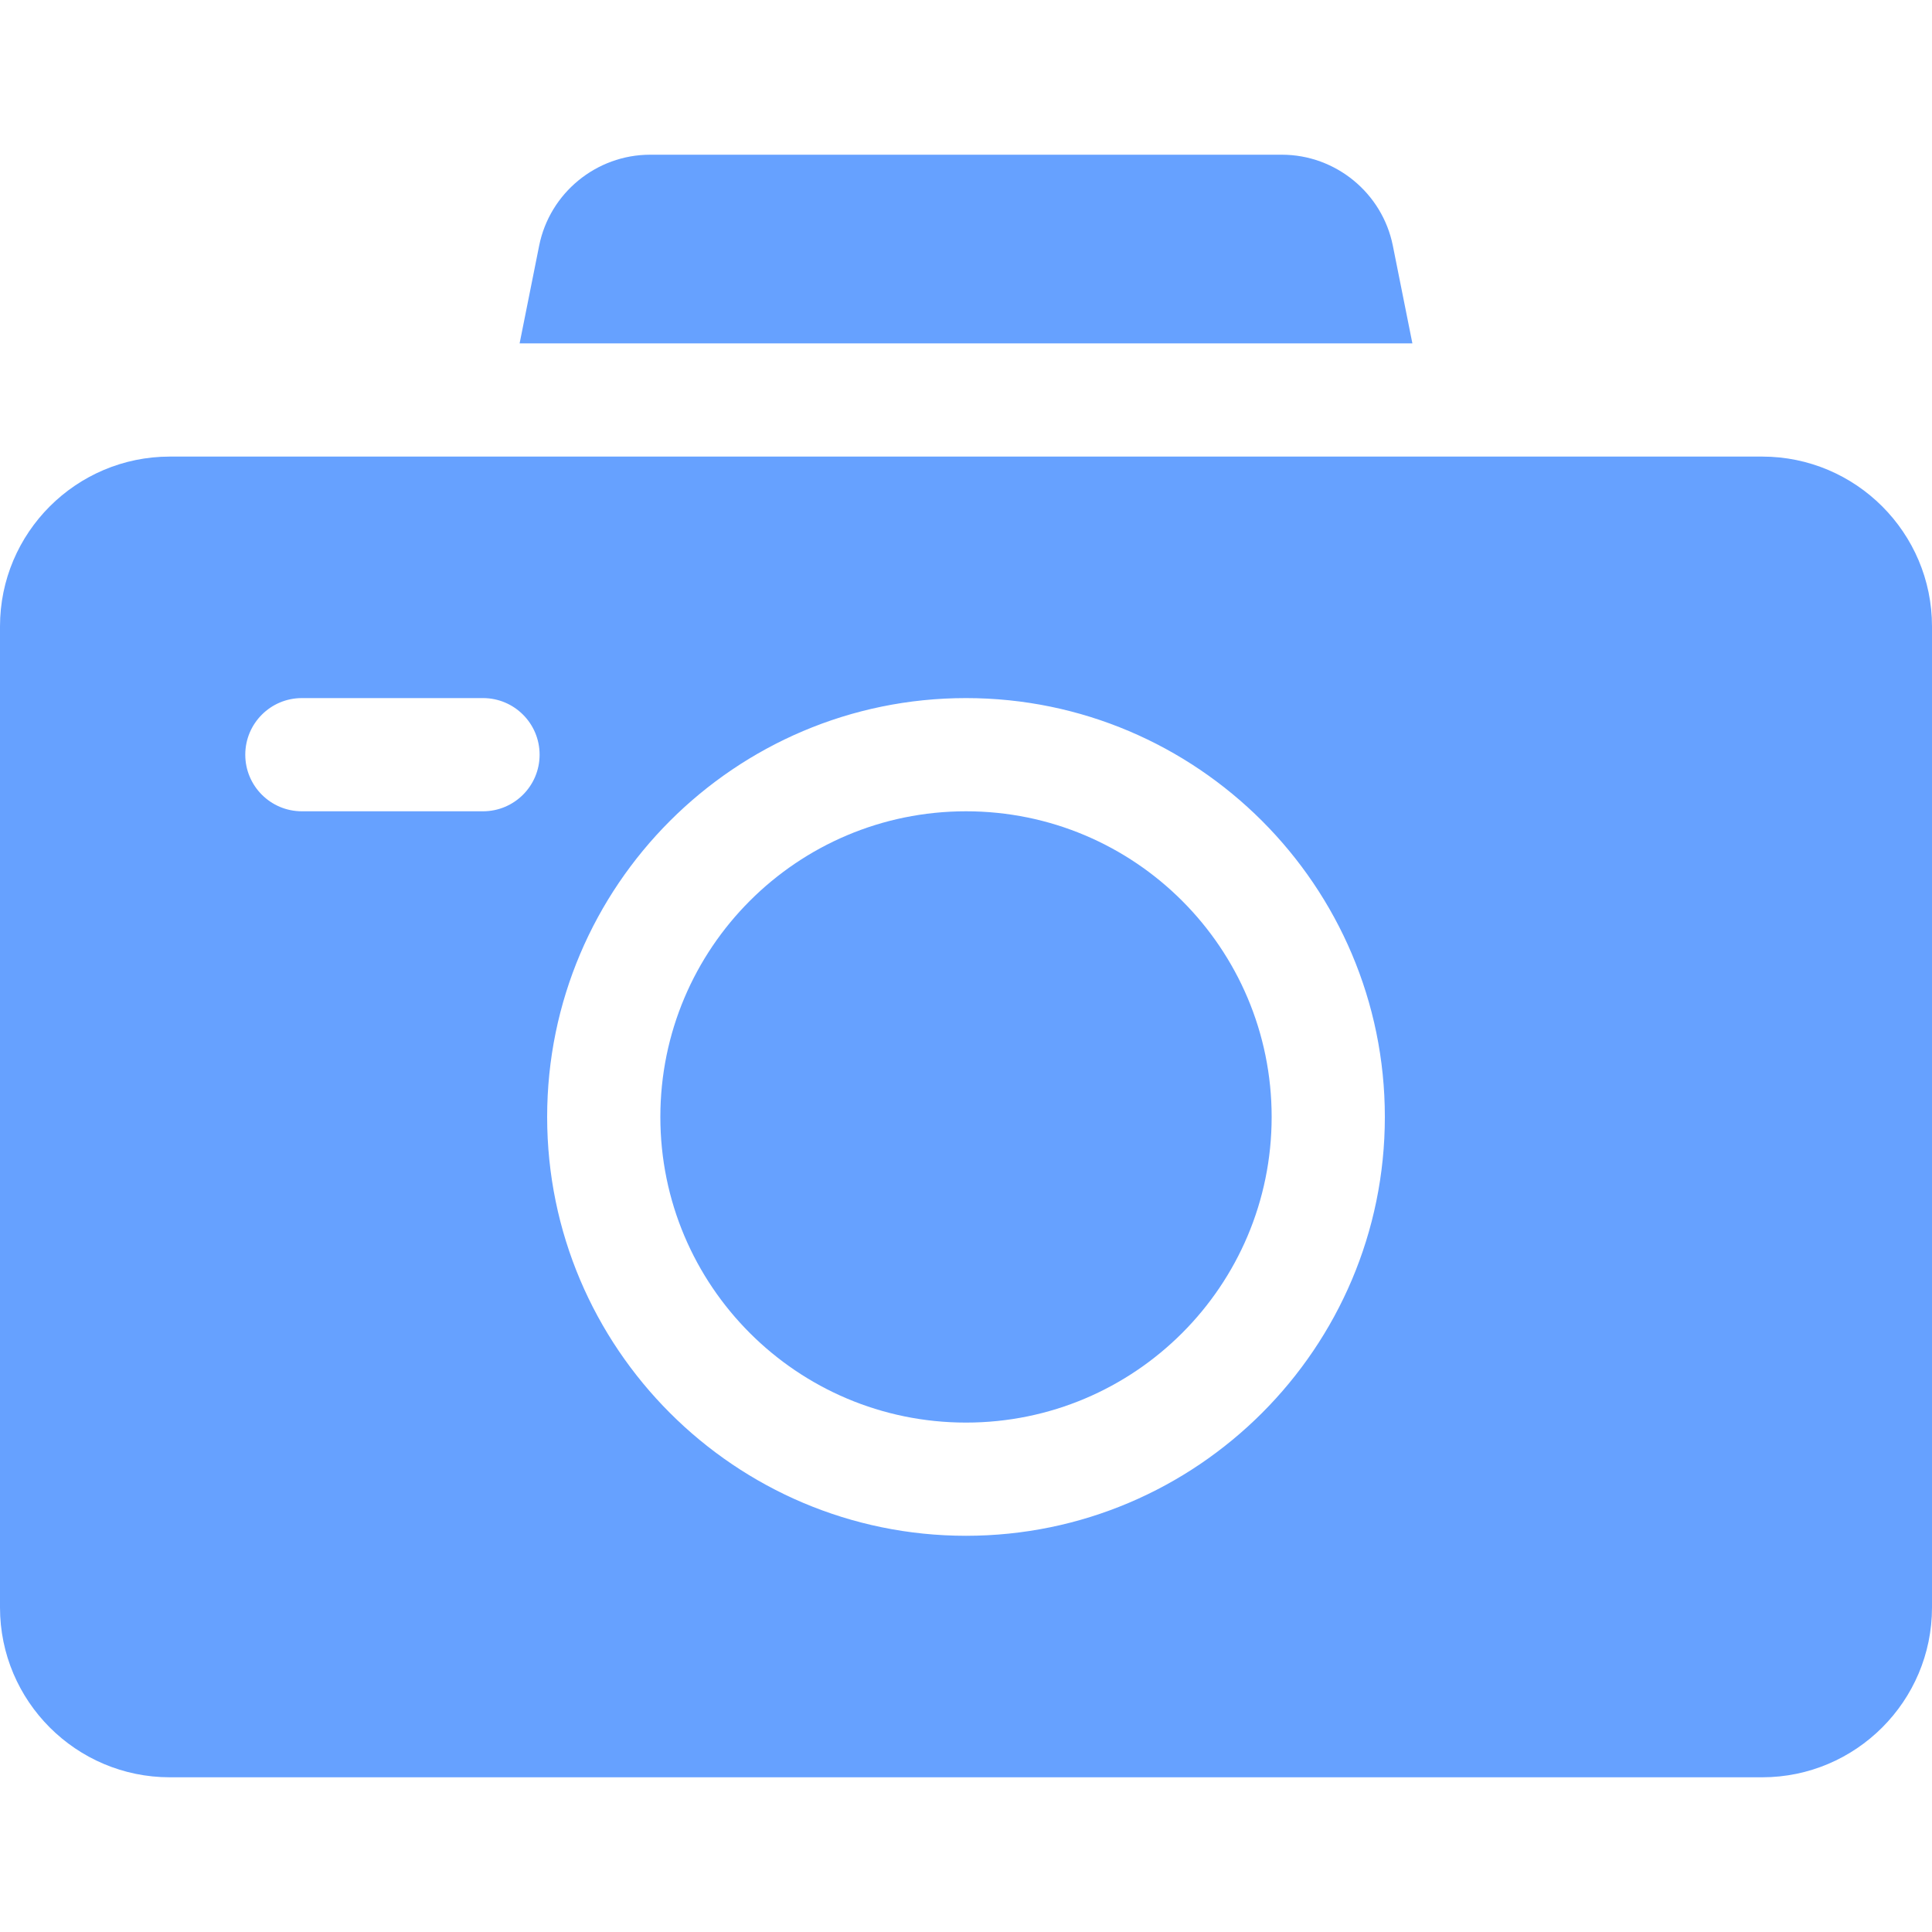
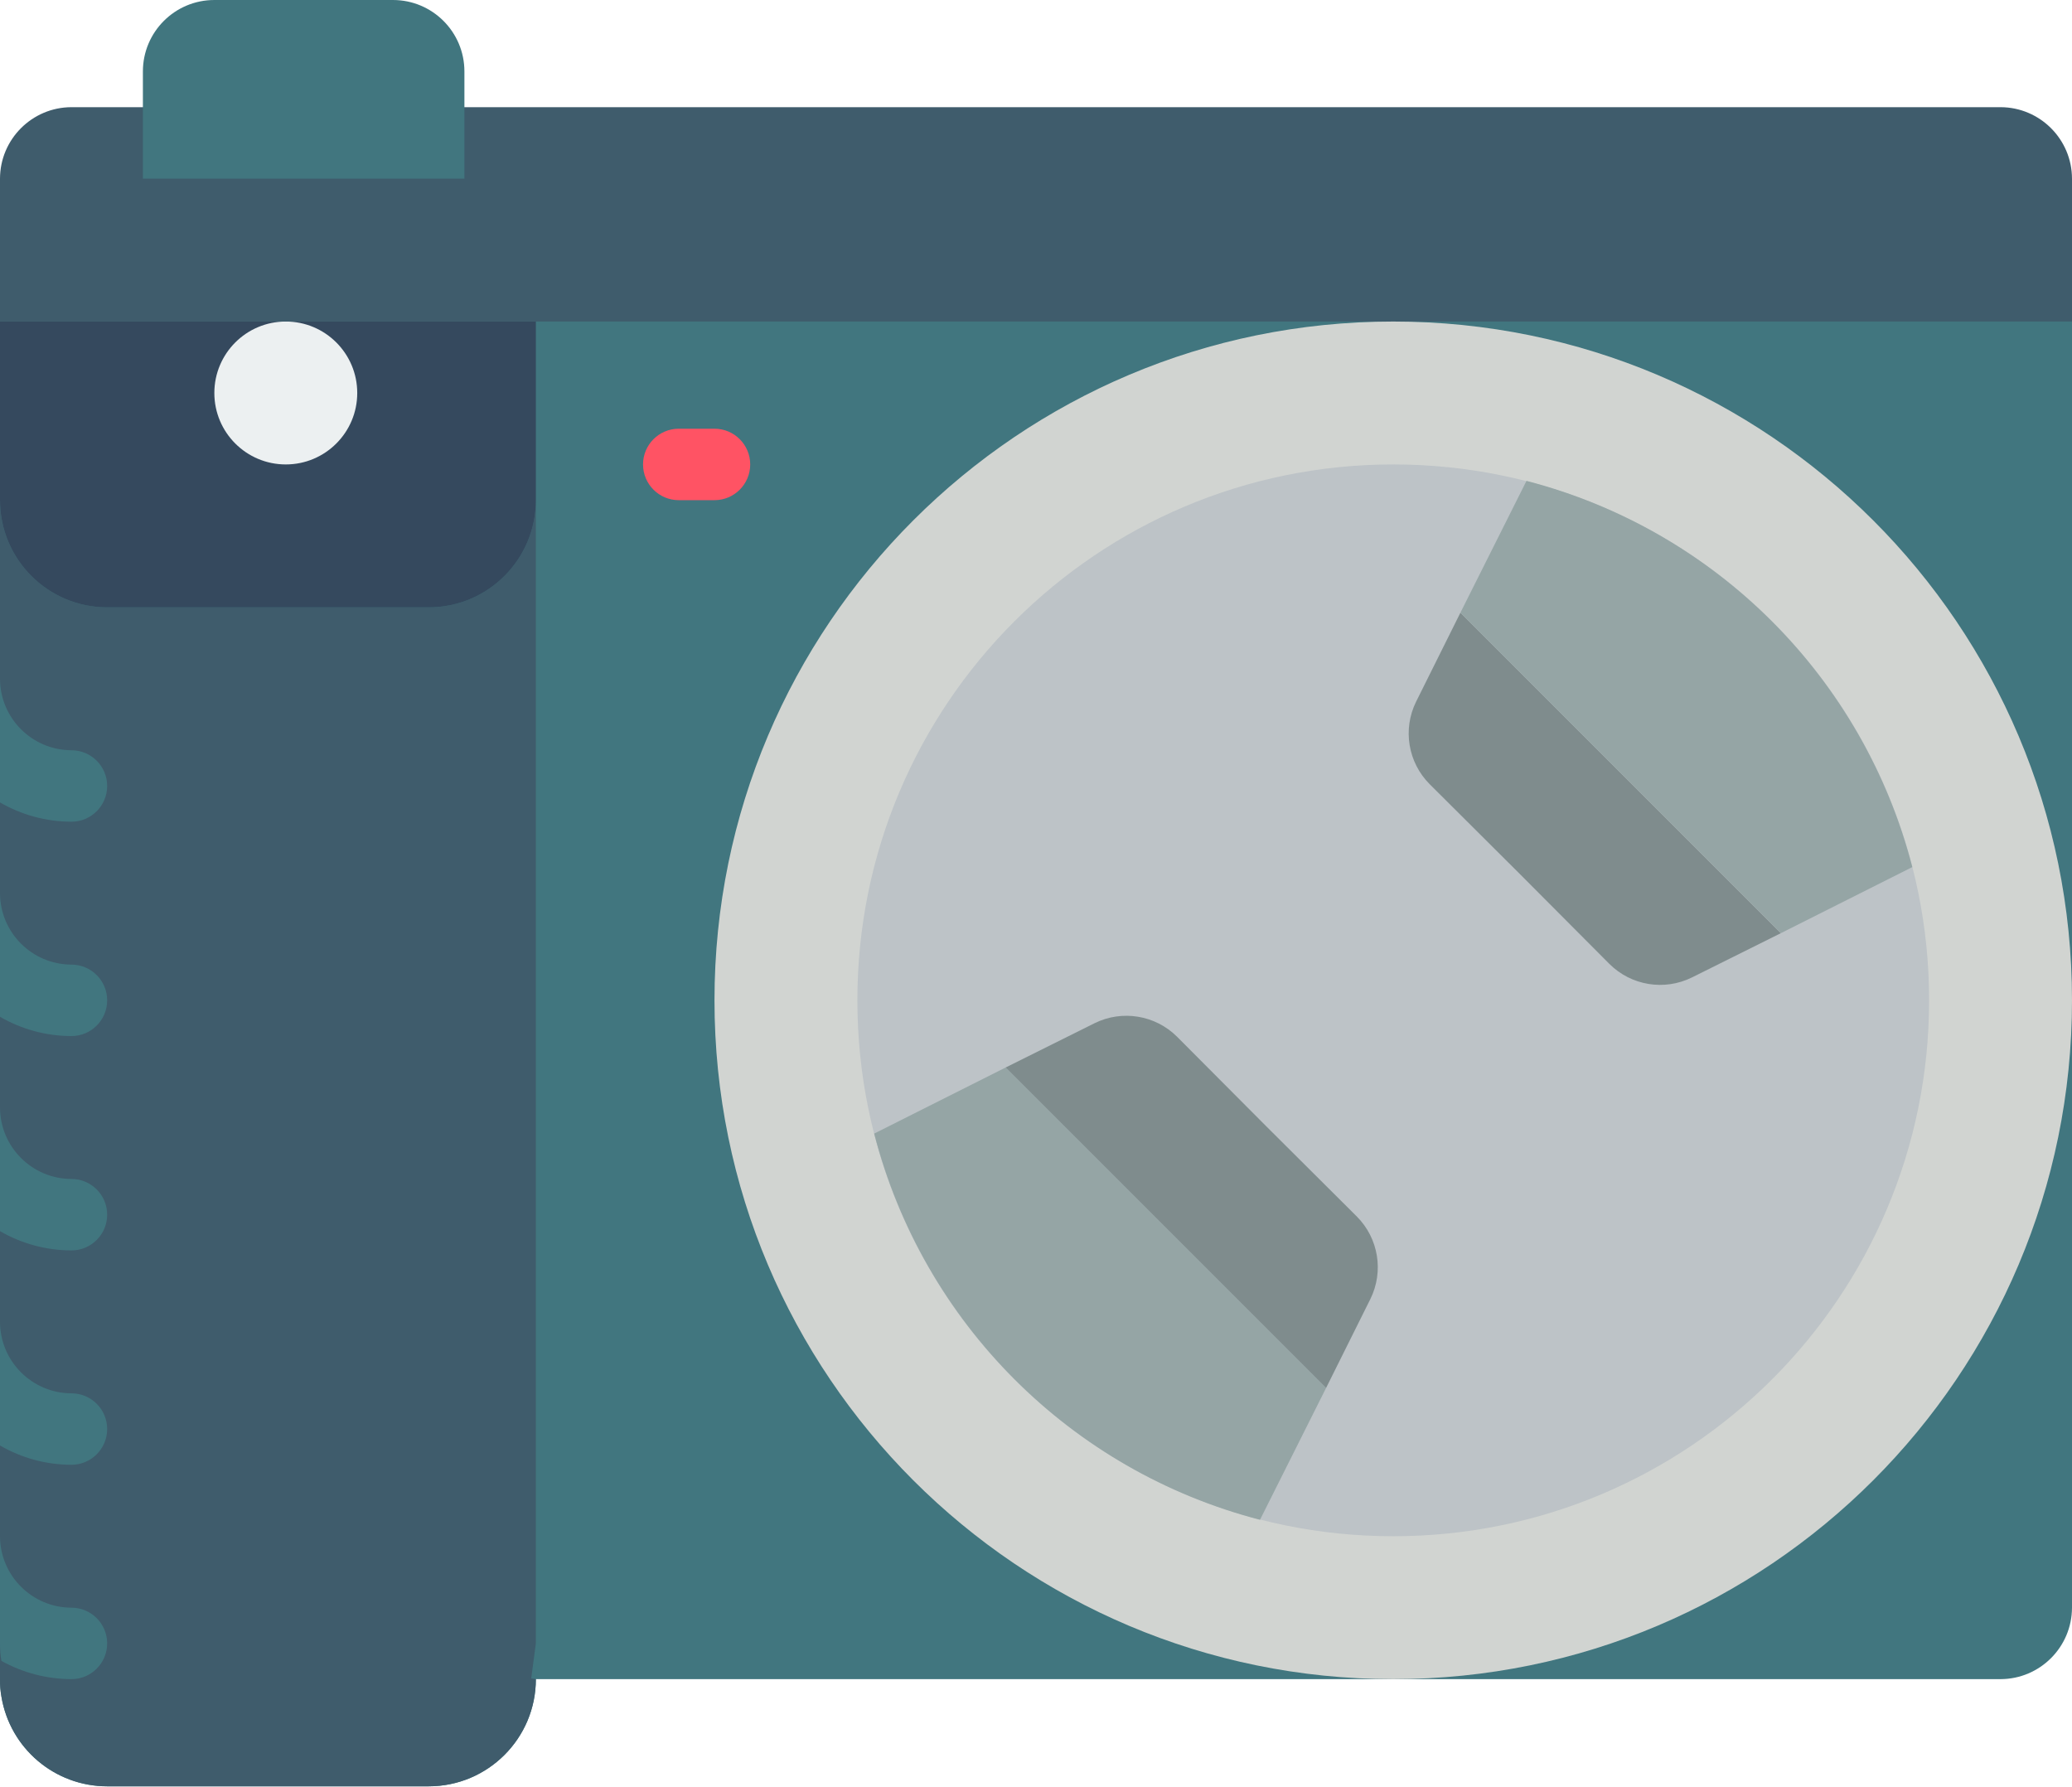
- <svg xmlns="http://www.w3.org/2000/svg" id="Capa_1" fill="#66a1ff" enable-background="new 0 0 512 512" height="512" viewBox="0 0 512 512" width="512">
-   <g>
-     <circle cx="256" cy="296" r="81" />
-     <path d="m374.297 91-5.177-25.883c-2.794-13.974-15.166-24.117-29.417-24.117h-167.406c-14.25 0-26.623 10.143-29.417 24.117l-5.177 25.883z" />
-     <path d="m467 121c-35.223 0-405.516 0-422 0-24.813 0-45 20.187-45 45v260c0 24.813 20.187 45 45 45h422c24.813 0 45-20.187 45-45v-260c0-24.813-20.187-45-45-45zm-339 94h-48c-8.284 0-15-6.716-15-15s6.716-15 15-15h48c8.284 0 15 6.716 15 15s-6.716 15-15 15zm128 192c-61.206 0-111-49.794-111-111s49.794-111 111-111 111 49.794 111 111-49.794 111-111 111z" />
+ <svg xmlns="http://www.w3.org/2000/svg" width="58px" height="50px" viewBox="0 0 58 50" version="1.1">
+   <defs />
+   <g id="Page-1" stroke="none" stroke-width="1" fill="none" fill-rule="evenodd">
+     <g id="035---SLR-Camera" fill-rule="nonzero">
+       <path d="M15,7 L-0,7 L-7.29803587e-16,47 C-0.002,47.164 0.011,47.328 0.04,47.49 C0.28,48.938 1.532,50 3,50 L12,50 C13.657,50 15,48.657 15,47 L56,47 C57.103,46.997 57.997,46.103 58,45 L58,7 L15,7 Z" id="Shape" fill="#41767F" />
+       <path d="M15,46 L14.87,46.98 L15,47 C15,48.657 13.657,50 12,50 L3,50 C1.532,50 0.28,48.938 0.04,47.49 C0.011,47.328 -0.002,47.164 1.45716772e-16,47 L1.45716772e-16,14 C2.56739074e-16,15.657 1.343,17 3,17 L12,17 C13.657,17 15,15.657 15,14 L15,46 Z" id="Shape" fill="#3F5C6C" />
+       <path d="M15,9 L15,14 C15,15.657 13.657,17 12,17 L3,17 C1.343,17 2.22044605e-16,15.657 0,14 L0,9 L15,9 Z" id="Shape" fill="#35495E" />
+       <path d="M20,14 L19,14 C18.448,14 18,13.552 18,13 C18,12.448 18.448,12 19,12 L20,12 C20.552,12 21,12.448 21,13 C21,13.552 20.552,14 20,14 Z" id="Shape" fill="#FF5364" />
+       <circle id="Oval" fill="#ECF0F1" cx="8" cy="11" r="2" />
+       <path d="M13,3 L56,3 C57.103,3.003 57.997,3.897 58,5 L58,9 L0,9 L0,5 C0.003,3.897 0.897,3.003 2,3 L13,3 Z" id="Shape" fill="#3F5C6C" />
+       <path d="M13,5 L13,2 C13,0.895 12.105,0 11,0 L6,0 C4.895,0 4,0.895 4,2 L4,5 L13,5 Z" id="Shape" fill="#41767F" />
+       <path d="M3,22 C3,22.552 2.552,23 2,23 C1.297,22.999 0.607,22.813 1.11022302e-15,22.46 L1.11022302e-15,19 C0.003,20.103 0.897,20.997 2,21 C2.552,21 3,21.448 3,22 Z" id="Shape" fill="#41767F" />
+       <path d="M3,28 C3,28.552 2.552,29 2,29 C1.297,28.999 0.607,28.813 -2.22044605e-16,28.46 L-2.22044605e-16,25 C0.003,26.103 0.897,26.997 2,27 C2.552,27 3,27.448 3,28 Z" id="Shape" fill="#41767F" />
+       <path d="M3,34 C3,34.552 2.552,35 2,35 C1.297,34.999 0.607,34.813 -2.22044605e-16,34.46 L-2.22044605e-16,31 C0.003,32.103 0.897,32.997 2,33 C2.552,33 3,33.448 3,34 Z" id="Shape" fill="#41767F" />
+       <path d="M3,40 C3,40.552 2.552,41 2,41 C1.297,40.999 0.607,40.813 -6.66133815e-16,40.46 L-6.66133815e-16,37 C0.003,38.103 0.897,38.997 2,39 C2.265,39 2.52,39.105 2.707,39.293 C2.895,39.48 3,39.735 3,40 Z" id="Shape" fill="#41767F" />
+       <path d="M3,46 C3,46.552 2.552,47 2,47 C1.314,46.998 0.64,46.823 0.04,46.49 C0.011,46.328 -0.002,46.164 -7.63007279e-17,46 L-7.63007279e-17,43 C0.003,44.103 0.897,44.997 2,45 C2.552,45 3,45.448 3,46 Z" id="Shape" fill="#41767F" />
+       <circle id="Oval" fill="#D1D4D1" cx="39" cy="28" r="19" />
+       <circle id="Oval" fill="#BDC3C7" cx="39" cy="28" r="15" />
+       <path d="M37.12,38.85 L35.27,42.54 C29.974,41.166 25.839,37.027 24.47,31.73 L28.15,29.88 L37.12,38.85 Z" id="Shape" fill="#95A5A5" />
+       <path d="M49.85,26.12 L47.36,27.36 C46.588,27.741 45.659,27.588 45.05,26.98 L42.54,24.46 L40.02,21.95 C39.412,21.341 39.259,20.412 39.64,19.64 L40.88,17.15 L49.85,26.12 Z" id="Shape" fill="#7F8C8D" />
+       <path d="M53.53,24.27 L49.85,26.12 L40.88,17.15 L42.73,13.46 C48.026,14.834 52.161,18.973 53.53,24.27 Z" id="Shape" fill="#95A5A5" />
+       <path d="M38.36,36.36 L37.12,38.85 L28.15,29.88 L30.64,28.64 C31.412,28.259 32.341,28.412 32.95,29.02 L35.46,31.54 L37.98,34.05 C38.588,34.659 38.741,35.588 38.36,36.36 Z" id="Shape" fill="#7F8C8D" />
+     </g>
  </g>
</svg>
